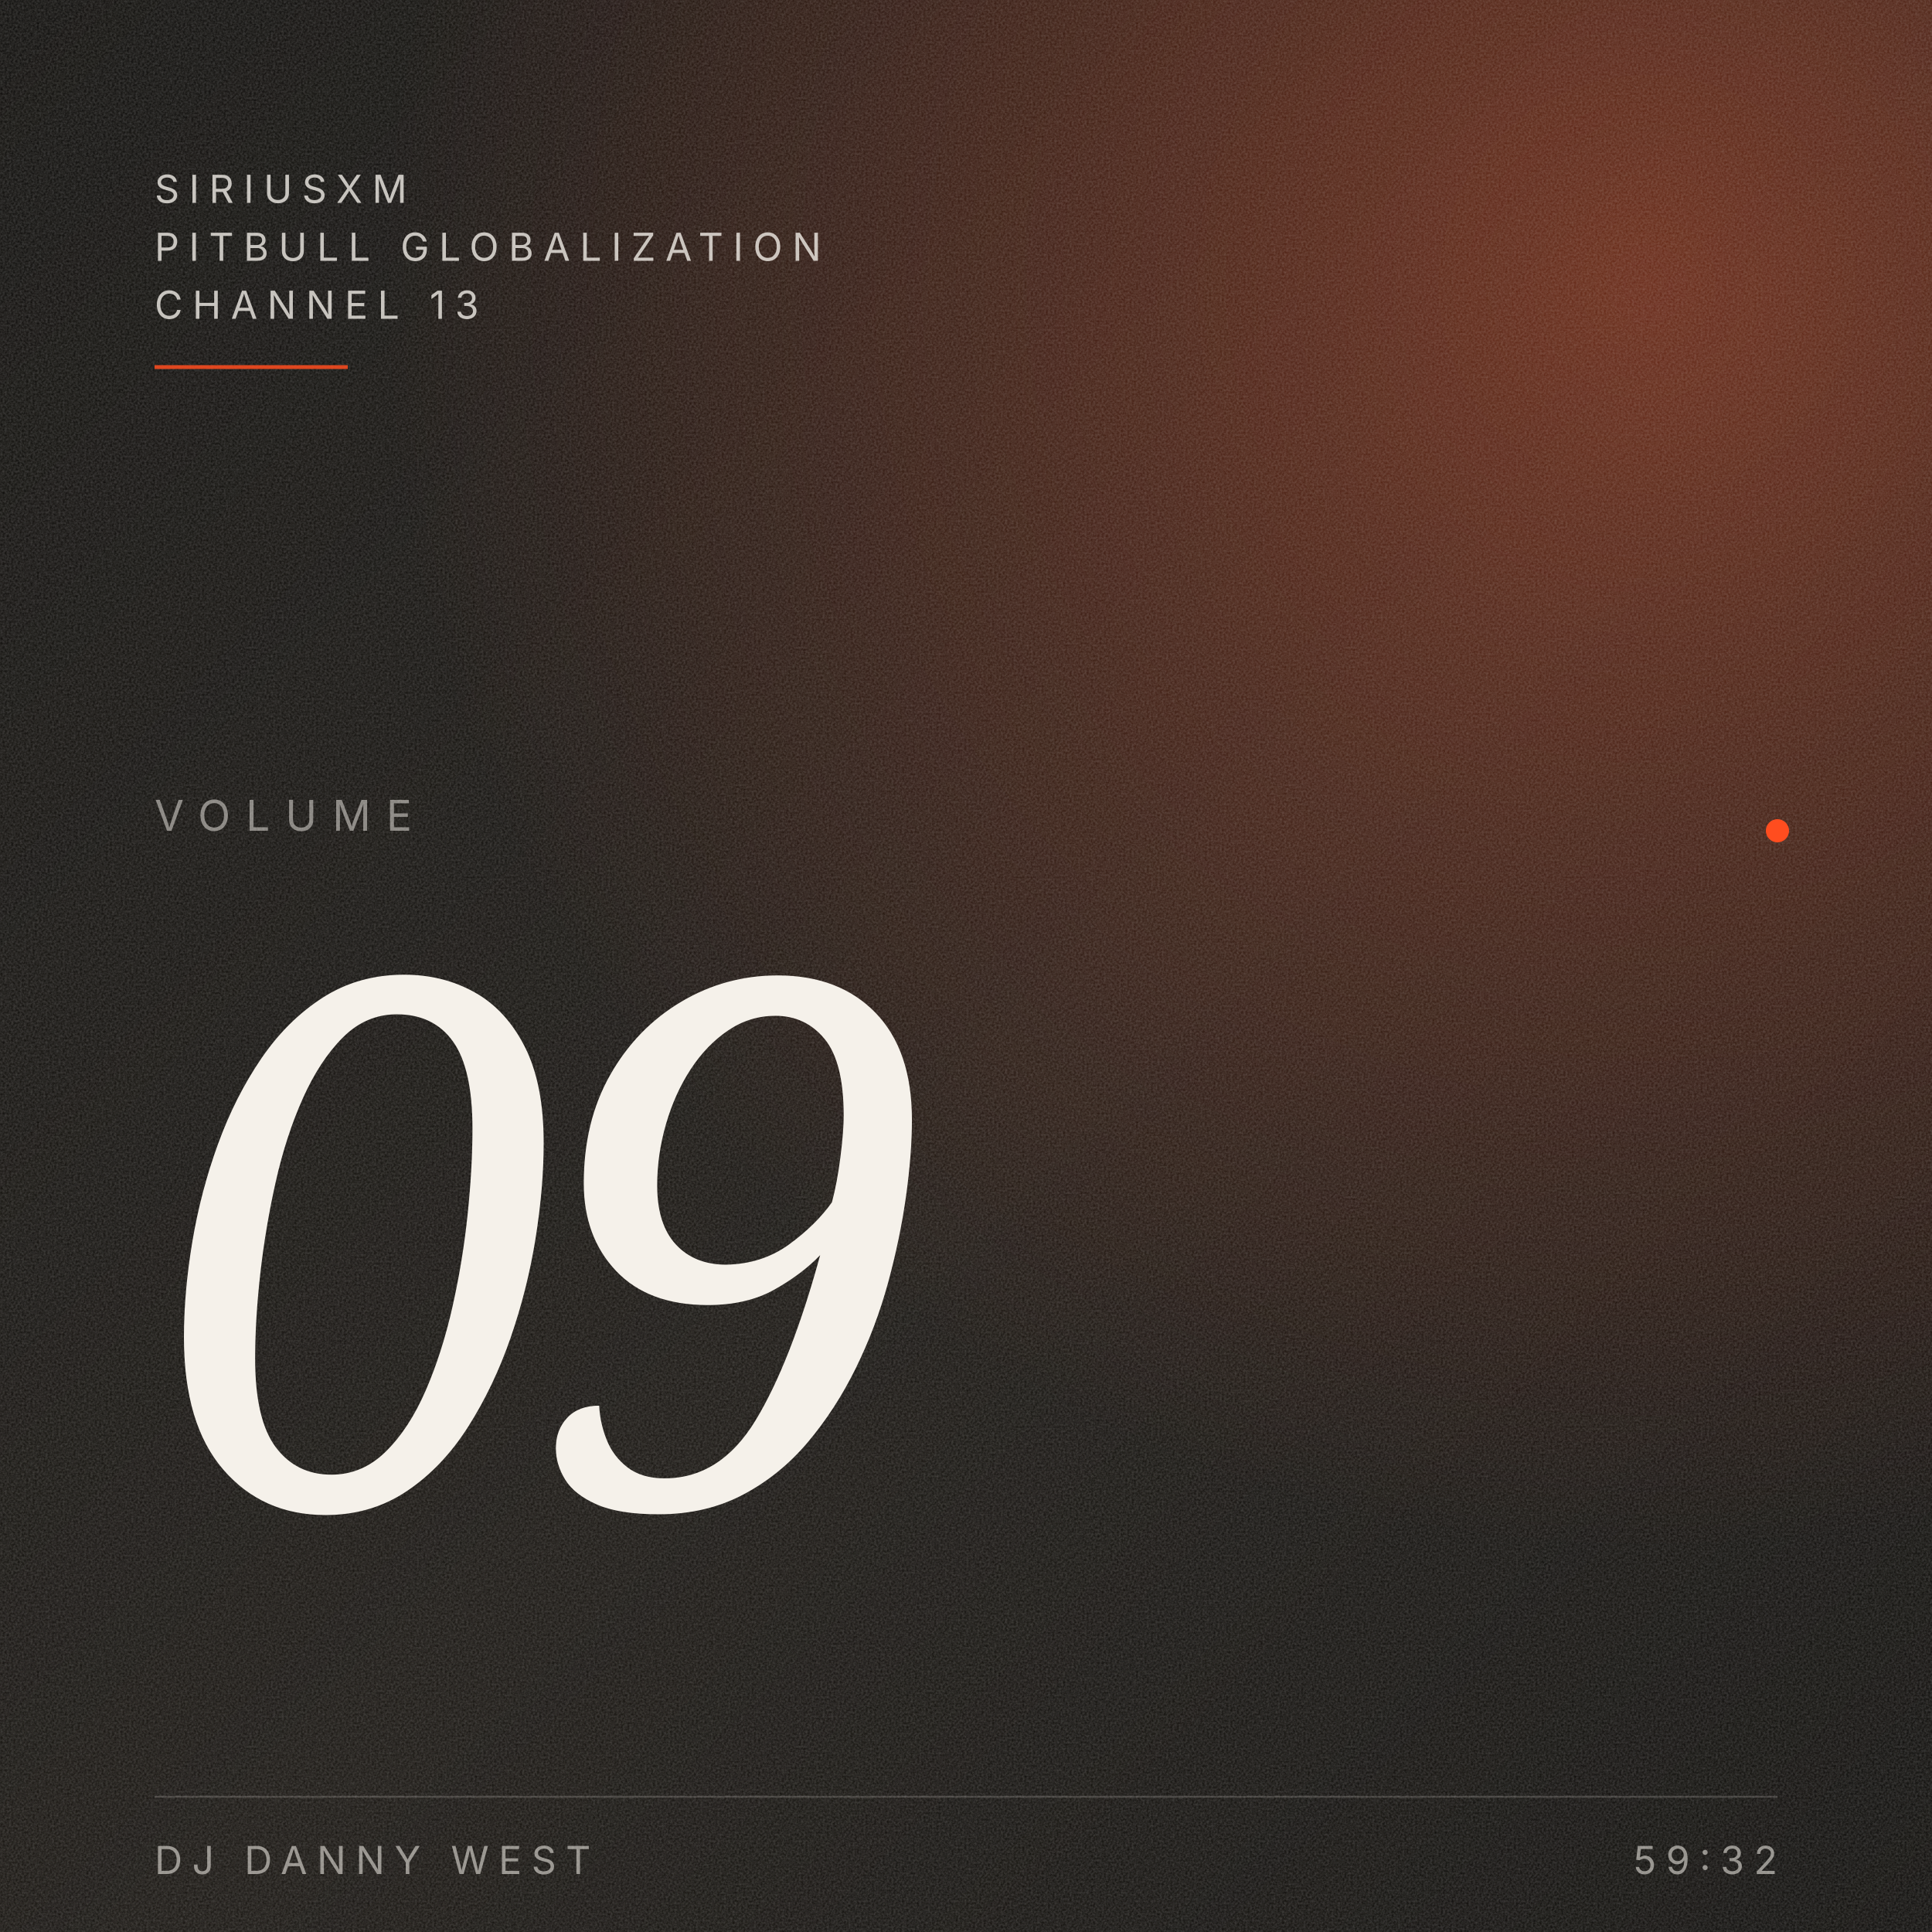
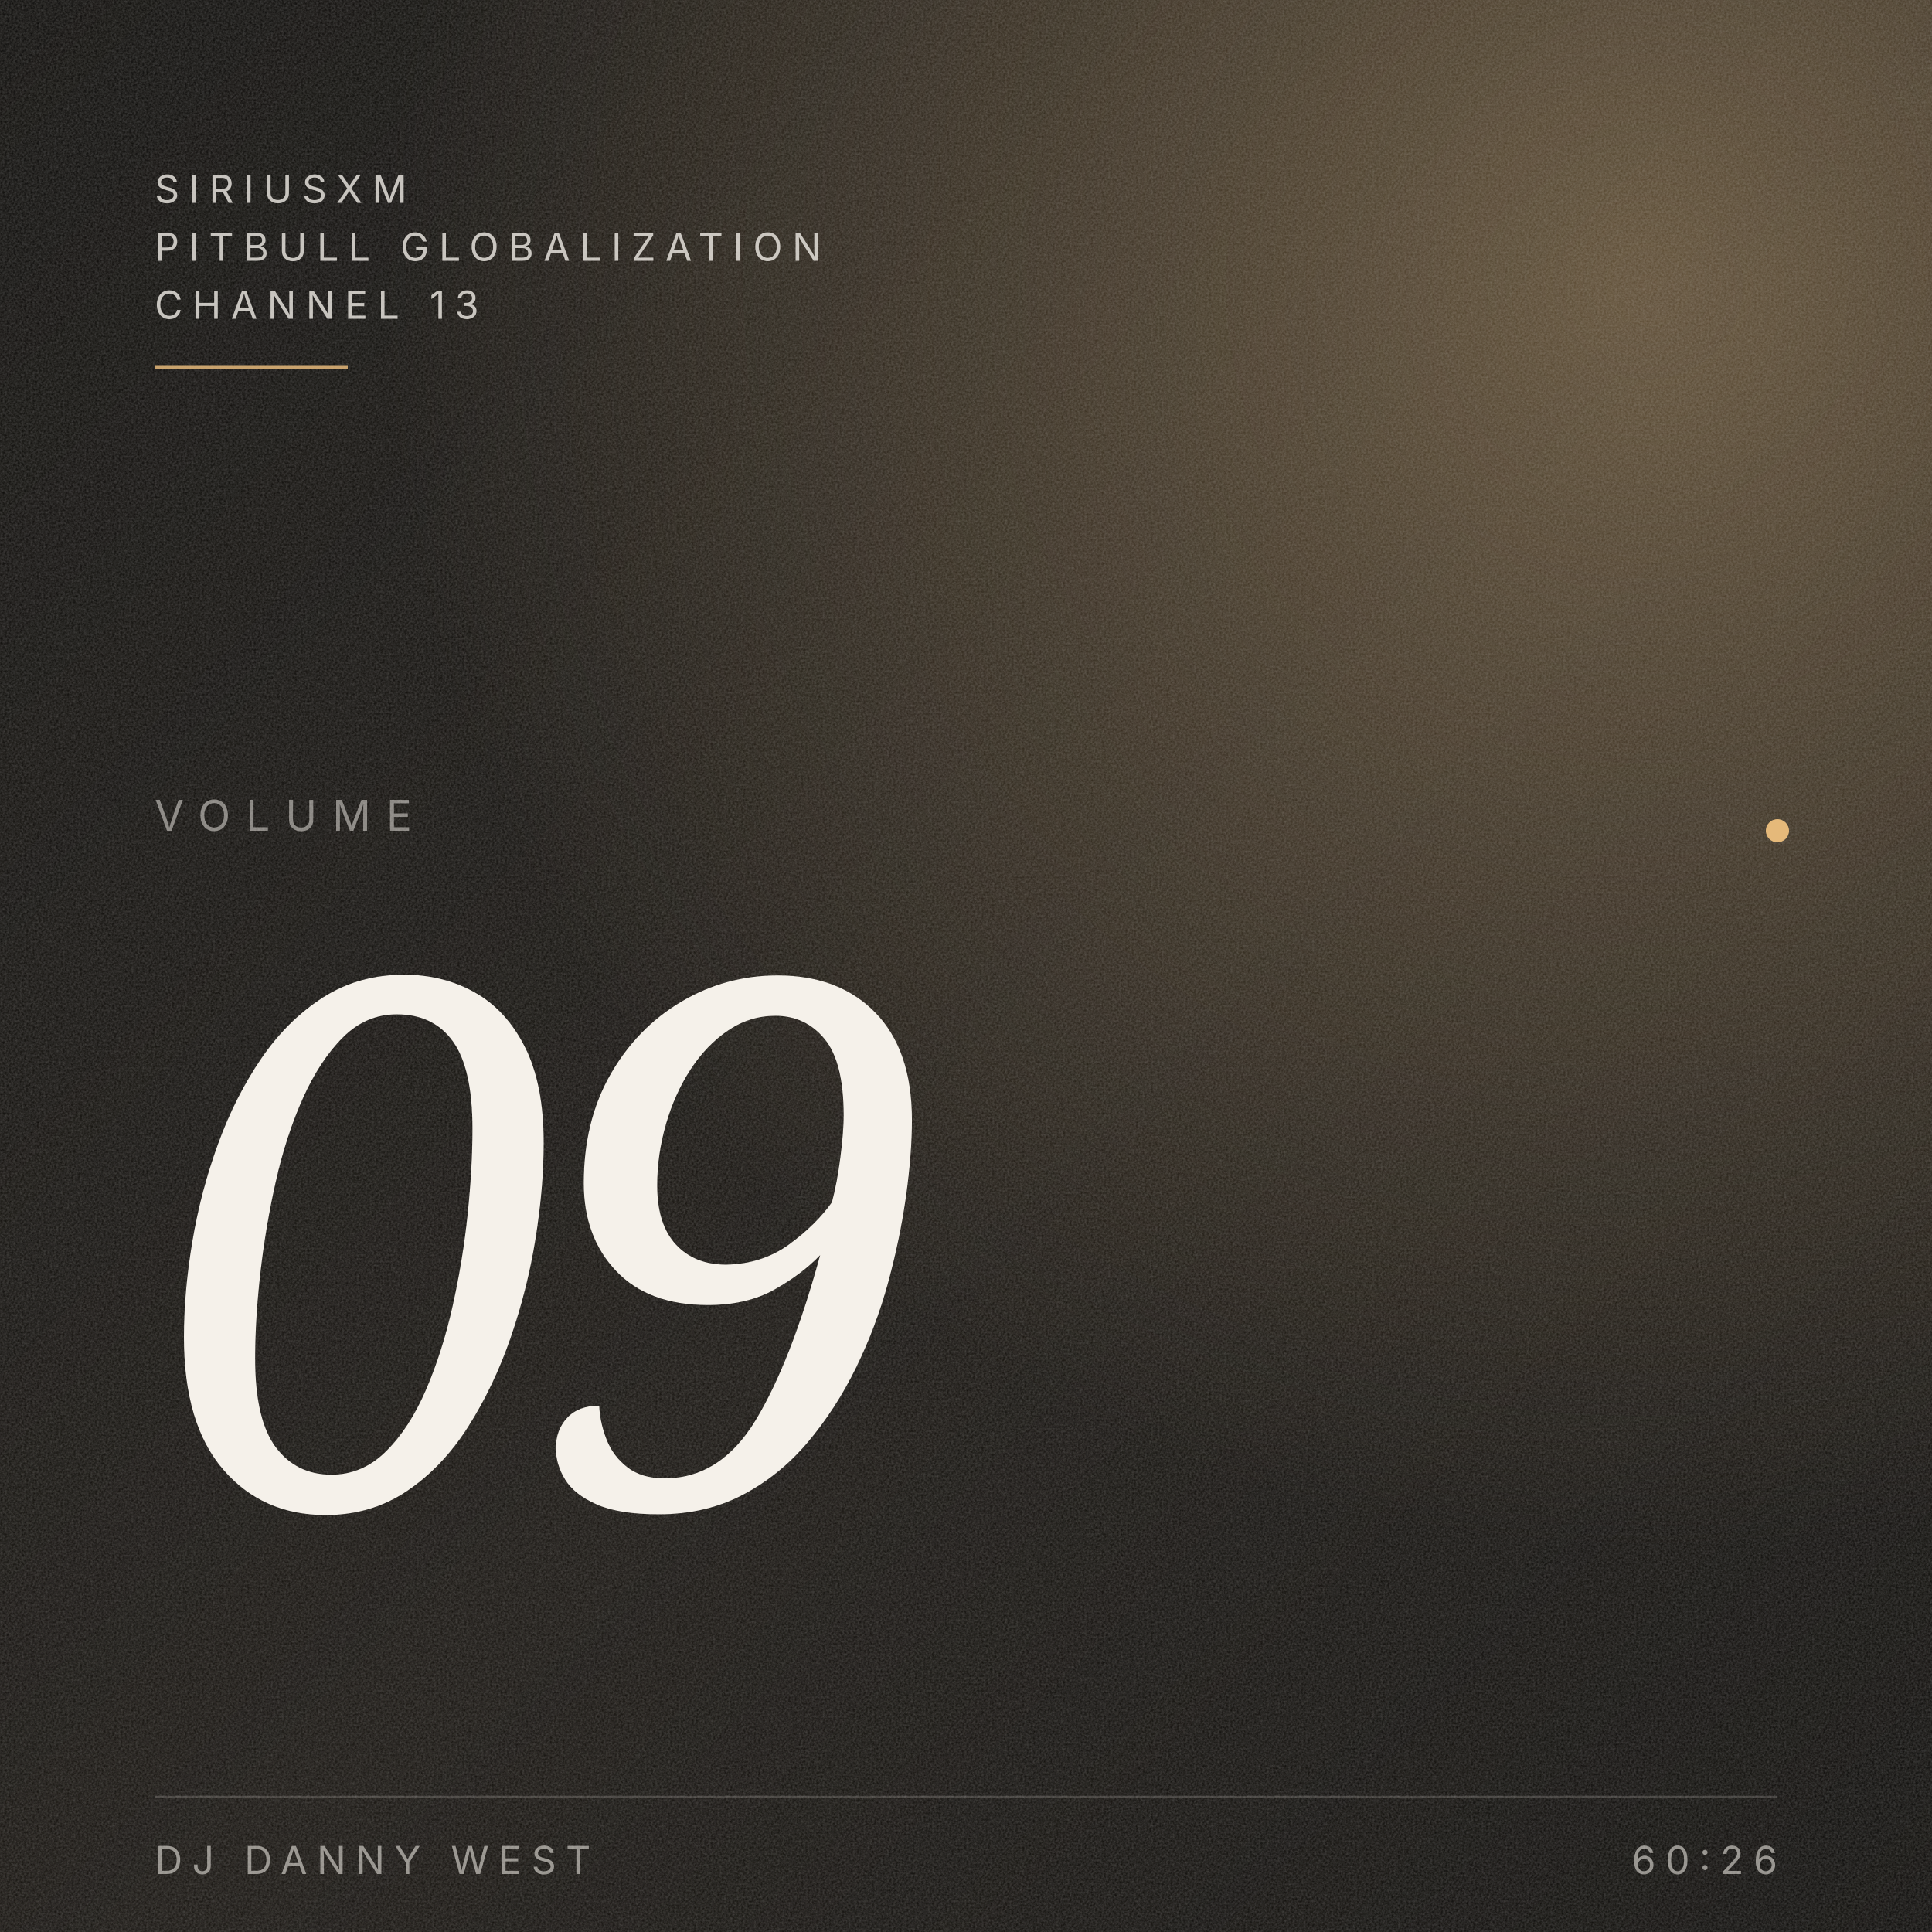
<svg xmlns="http://www.w3.org/2000/svg" viewBox="0 0 1000 1000" preserveAspectRatio="xMidYMid slice">
  <defs>
    <linearGradient id="bg" x1="0" y1="0" x2="1" y2="1">
      <stop offset="0" stop-color="#0A0907" />
      <stop offset="0.55" stop-color="#14110D" />
      <stop offset="1" stop-color="#0A0907" />
    </linearGradient>
    <radialGradient id="ember" cx="0.85" cy="0.15" r="0.65">
-       <stop offset="0" stop-color="#FF4D1F" stop-opacity="0.35" />
-       <stop offset="1" stop-color="#FF4D1F" stop-opacity="0" />
+       <stop offset="0" stop-color="#E5B97A" stop-opacity="0.35" />
+       <stop offset="1" stop-color="#E5B97A" stop-opacity="0" />
    </radialGradient>
    <filter id="grain" x="0" y="0" width="100%" height="100%">
      <feTurbulence type="fractalNoise" baseFrequency="0.9" numOctaves="3" stitchTiles="stitch" />
      <feColorMatrix values="0 0 0 0 0.96  0 0 0 0 0.94  0 0 0 0 0.92  0 0 0 0.5 0" />
    </filter>
  </defs>
  <rect width="1000" height="1000" fill="url(#bg)" />
  <rect width="1000" height="1000" fill="url(#ember)" />
  <rect width="1000" height="1000" filter="url(#grain)" opacity="0.45" />
  <g font-family="Inter, system-ui, sans-serif" fill="#F5F1EA">
    <text x="80" y="105" font-size="20" letter-spacing="5" fill-opacity="0.78">SIRIUSXM</text>
    <text x="80" y="135" font-size="20" letter-spacing="5" fill-opacity="0.78">PITBULL GLOBALIZATION</text>
    <text x="80" y="165" font-size="20" letter-spacing="5" fill-opacity="0.78">CHANNEL 13</text>
-     <line x1="80" y1="190" x2="180" y2="190" stroke="#FF4D1F" stroke-opacity="0.85" stroke-width="2" />
+     <line x1="80" y1="190" x2="180" y2="190" stroke="#E5B97A" stroke-opacity="0.85" stroke-width="2" />
  </g>
  <g font-family="Inter, system-ui, sans-serif" fill="#F5F1EA" fill-opacity="0.5">
    <text x="80" y="430" font-size="22" letter-spacing="8">VOLUME</text>
  </g>
  <g font-family="Fraunces, Georgia, serif" fill="#F5F1EA" style="font-variation-settings: 'opsz' 144;">
    <text x="80" y="780" font-size="380" font-style="italic" font-weight="300" letter-spacing="-18">09</text>
  </g>
-   <circle cx="920" cy="430" r="6" fill="#FF4D1F" />
+   <circle cx="920" cy="430" r="6" fill="#E5B97A" />
  <g font-family="Inter, system-ui, sans-serif" fill="#F5F1EA" fill-opacity="0.55">
    <line x1="80" y1="930" x2="920" y2="930" stroke="#F5F1EA" stroke-opacity="0.18" stroke-width="1" />
    <text x="80" y="970" font-size="20" letter-spacing="5">DJ DANNY WEST</text>
-     <text x="920" y="970" text-anchor="end" font-size="20" letter-spacing="5">59:32</text>
+     <text x="920" y="970" text-anchor="end" font-size="20" letter-spacing="5">60:26</text>
  </g>
</svg>
